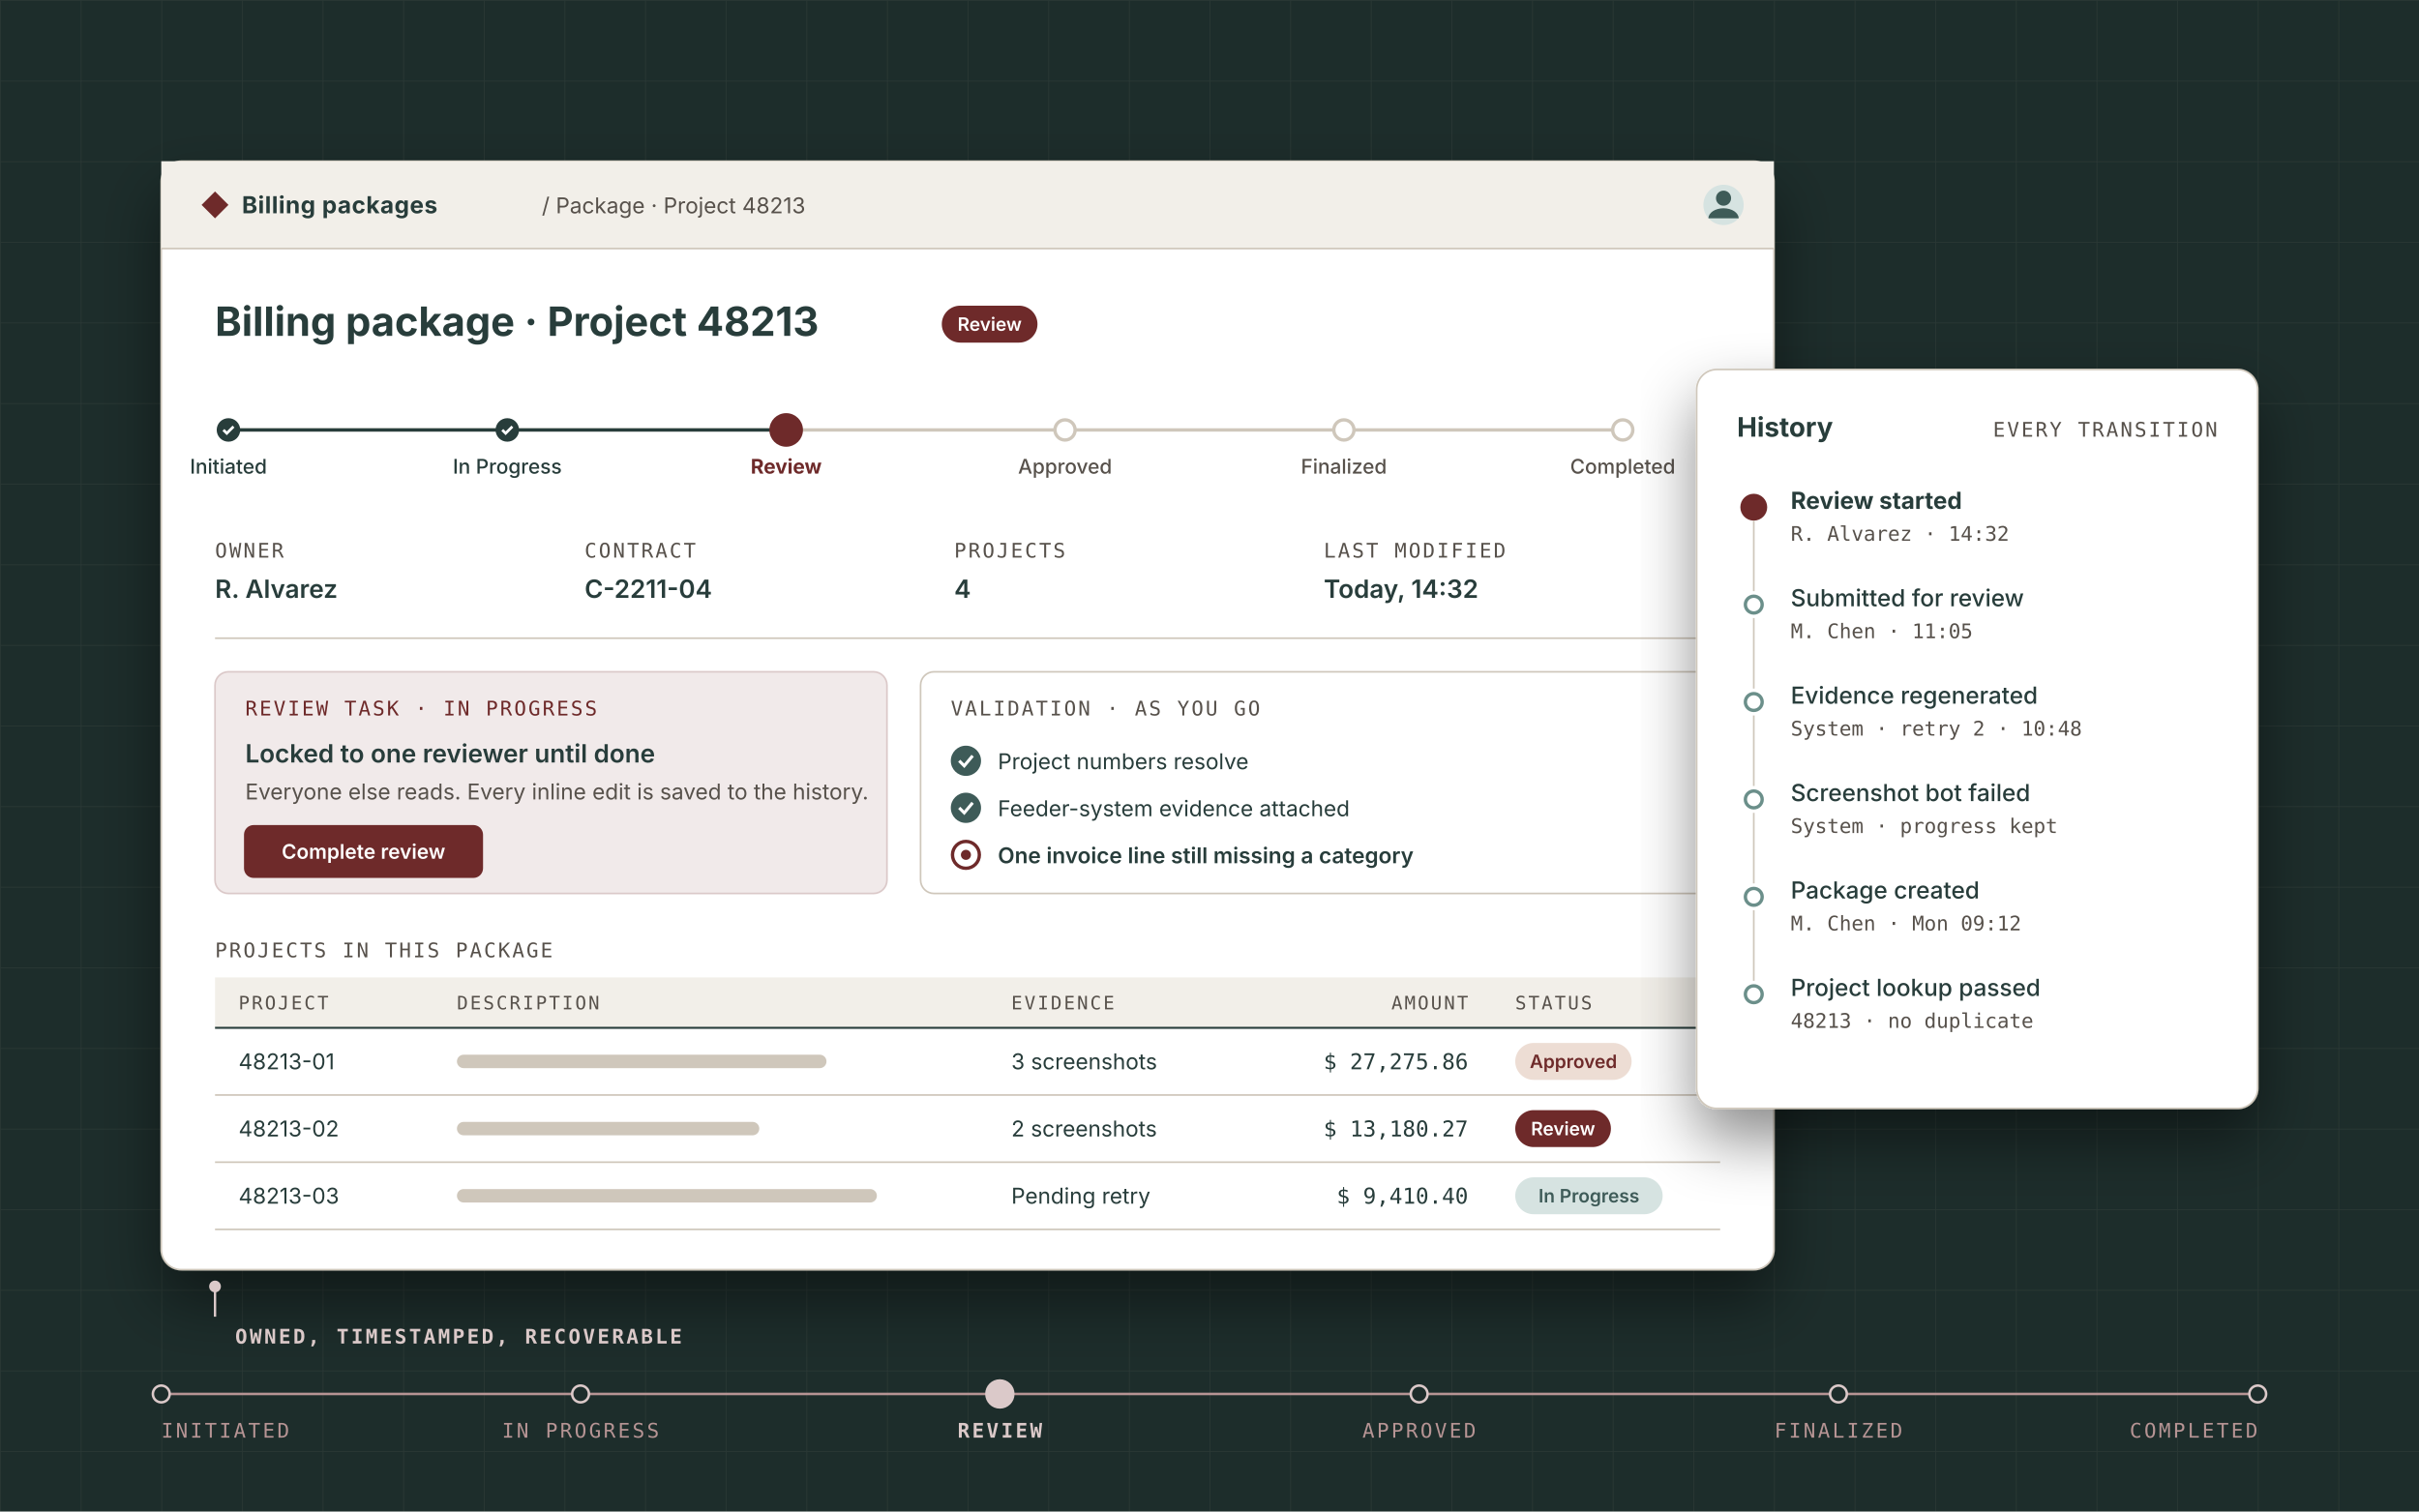
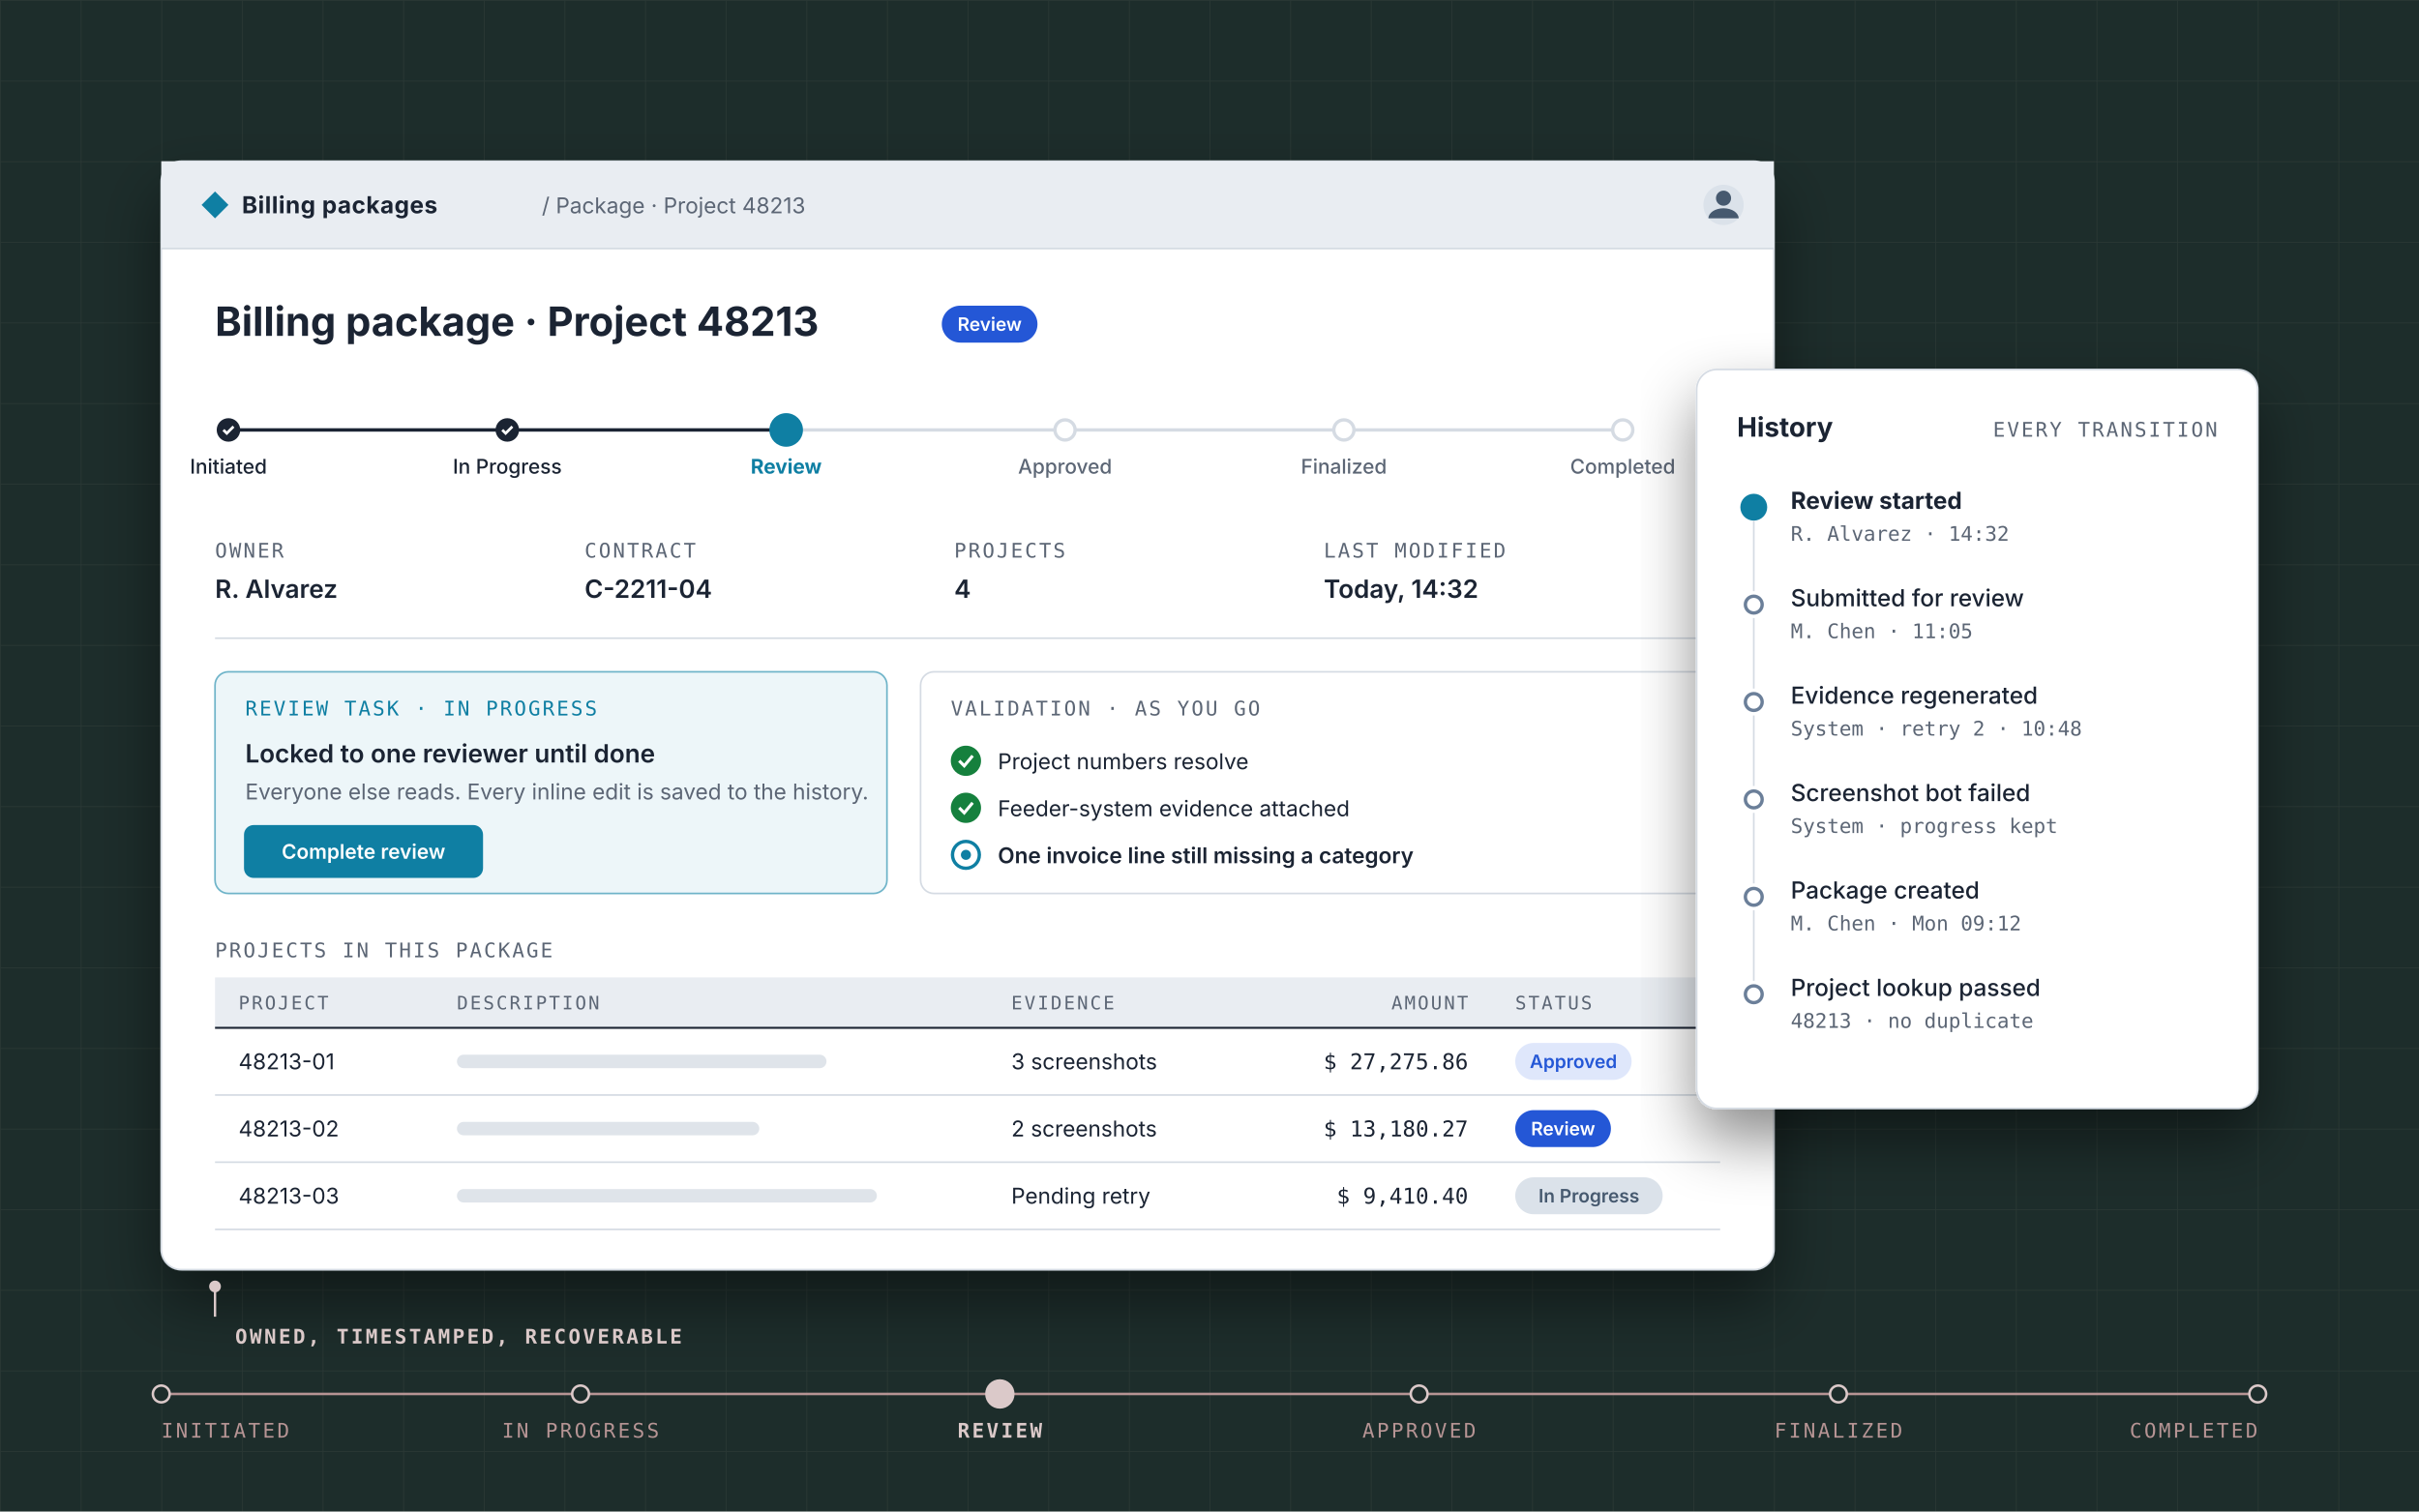
<svg xmlns="http://www.w3.org/2000/svg" viewBox="0 0 1440 900" width="1440" height="900" role="img" aria-labelledby="bw-cover-title bw-cover-desc">
  <defs>
    <filter id="bw-cover-shadow" x="-10%" y="-10%" width="120%" height="130%">
      <feDropShadow dx="0" dy="18" stdDeviation="18" flood-color="#000" flood-opacity="0.45" />
    </filter>
    <pattern id="bw-cover-grid" width="48" height="48" patternUnits="userSpaceOnUse">
      <path d="M48 0H0V48" fill="none" stroke="rgba(237,221,212,0.06)" stroke-width="1" />
    </pattern>
    <marker id="bw-cover-arrow" markerWidth="10" markerHeight="8" refX="9" refY="4" orient="auto">
-       <path d="M0 0L10 4L0 8Z" fill="#6b8f8a" />
+       <path d="M0 0L10 4L0 8Z" fill="#6b7f99" />
    </marker>
    <marker id="bw-cover-arrow-m" markerWidth="10" markerHeight="8" refX="9" refY="4" orient="auto">
-       <path d="M0 0L10 4L0 8Z" fill="#6e2a2a" />
+       <path d="M0 0L10 4L0 8Z" fill="#0f7fa3" />
    </marker>
    <marker id="bw-cover-arrow-r" markerWidth="10" markerHeight="8" refX="9" refY="4" orient="auto">
      <path d="M0 0L10 4L0 8Z" fill="#dbc9c9" />
    </marker>
  </defs>
  <rect width="1440" height="900" fill="#1d2d2b" />
  <rect width="1440" height="900" fill="url(#bw-cover-grid)" />
-   <rect x="96" y="96" width="960" height="660" rx="12" fill="#ffffff" stroke="#cfc7bb" stroke-width="1" filter="url(#bw-cover-shadow)" />
-   <rect x="96" y="96" width="960" height="52" rx="0" fill="#f2efe9" />
-   <path d="M96 148H1056" stroke="#cfc7bb" />
-   <path d="M120 122l8-8 8 8-8 8z" fill="#6e2a2a" />
-   <text x="144" y="127" font-family="'Archivo', 'Inter', system-ui, sans-serif" font-size="14" font-weight="700" fill="#283d3b" text-anchor="start" letter-spacing="0.3">Billing packages</text>
-   <text x="322.528" y="127" font-family="'Inter', system-ui, sans-serif" font-size="13" font-weight="400" fill="#57514b" text-anchor="start">/  Package · Project 48213</text>
-   <circle cx="1026" cy="122" r="12" fill="#d6e3e1" />
-   <circle cx="1026" cy="118" r="4.5" fill="#3e5b58" />
-   <path d="M1017 130a9 6 0 0 1 18 0z" fill="#3e5b58" />
-   <text x="128" y="200" font-family="'Archivo', 'Inter', system-ui, sans-serif" font-size="24" font-weight="700" fill="#283d3b" text-anchor="start">Billing package · Project 48213</text>
-   <rect x="560.64" y="182" width="56.96" height="22" rx="11" fill="#6e2a2a" />
+   <rect x="96" y="96" width="960" height="660" rx="12" fill="#ffffff" stroke="#d5dbe3" stroke-width="1" filter="url(#bw-cover-shadow)" />
+   <rect x="96" y="96" width="960" height="52" rx="0" fill="#e9edf2" />
+   <path d="M96 148H1056" stroke="#d5dbe3" />
+   <path d="M120 122l8-8 8 8-8 8z" fill="#0f7fa3" />
+   <text x="144" y="127" font-family="'Archivo', 'Inter', system-ui, sans-serif" font-size="14" font-weight="700" fill="#1b2433" text-anchor="start" letter-spacing="0.3">Billing packages</text>
+   <text x="322.528" y="127" font-family="'Inter', system-ui, sans-serif" font-size="13" font-weight="400" fill="#5c6675" text-anchor="start">/  Package · Project 48213</text>
+   <circle cx="1026" cy="122" r="12" fill="#dbe2ea" />
+   <circle cx="1026" cy="118" r="4.5" fill="#46596f" />
+   <path d="M1017 130a9 6 0 0 1 18 0z" fill="#46596f" />
+   <text x="128" y="200" font-family="'Archivo', 'Inter', system-ui, sans-serif" font-size="24" font-weight="700" fill="#1b2433" text-anchor="start">Billing package · Project 48213</text>
+   <rect x="560.64" y="182" width="56.96" height="22" rx="11" fill="#2457d6" />
  <text x="589.12" y="196.96" font-family="'Inter', system-ui, sans-serif" font-size="11" font-weight="600" fill="#ffffff" text-anchor="middle">Review</text>
-   <path d="M136 256H966" stroke="#cfc7bb" stroke-width="2" />
-   <path d="M136 256H468" stroke="#283d3b" stroke-width="2" />
-   <circle cx="136" cy="256" r="6" fill="#283d3b" stroke="#283d3b" stroke-width="2" />
+   <path d="M136 256H966" stroke="#d5dbe3" stroke-width="2" />
+   <path d="M136 256H468" stroke="#1b2433" stroke-width="2" />
+   <circle cx="136" cy="256" r="6" fill="#1b2433" stroke="#1b2433" stroke-width="2" />
  <path d="M133 256l2 2 4-4" fill="none" stroke="#ffffff" stroke-width="1.6" />
-   <text x="136" y="282" font-family="'Inter', system-ui, sans-serif" font-size="12" font-weight="500" fill="#283d3b" text-anchor="middle">Initiated</text>
-   <circle cx="302" cy="256" r="6" fill="#283d3b" stroke="#283d3b" stroke-width="2" />
+   <text x="136" y="282" font-family="'Inter', system-ui, sans-serif" font-size="12" font-weight="500" fill="#1b2433" text-anchor="middle">Initiated</text>
+   <circle cx="302" cy="256" r="6" fill="#1b2433" stroke="#1b2433" stroke-width="2" />
  <path d="M299 256l2 2 4-4" fill="none" stroke="#ffffff" stroke-width="1.6" />
-   <text x="302" y="282" font-family="'Inter', system-ui, sans-serif" font-size="12" font-weight="500" fill="#283d3b" text-anchor="middle">In Progress</text>
-   <circle cx="468" cy="256" r="9" fill="#6e2a2a" stroke="#6e2a2a" stroke-width="2" />
-   <text x="468" y="282" font-family="'Inter', system-ui, sans-serif" font-size="12" font-weight="700" fill="#6e2a2a" text-anchor="middle">Review</text>
-   <circle cx="634" cy="256" r="6" fill="#ffffff" stroke="#cfc7bb" stroke-width="2" />
-   <text x="634" y="282" font-family="'Inter', system-ui, sans-serif" font-size="12" font-weight="500" fill="#57514b" text-anchor="middle">Approved</text>
-   <circle cx="800" cy="256" r="6" fill="#ffffff" stroke="#cfc7bb" stroke-width="2" />
-   <text x="800" y="282" font-family="'Inter', system-ui, sans-serif" font-size="12" font-weight="500" fill="#57514b" text-anchor="middle">Finalized</text>
-   <circle cx="966" cy="256" r="6" fill="#ffffff" stroke="#cfc7bb" stroke-width="2" />
-   <text x="966" y="282" font-family="'Inter', system-ui, sans-serif" font-size="12" font-weight="500" fill="#57514b" text-anchor="middle">Completed</text>
-   <text x="128" y="332" font-family="'IBM Plex Mono', ui-monospace, monospace" font-size="12" font-weight="500" fill="#57514b" text-anchor="start" letter-spacing="1.2">OWNER</text>
-   <text x="128" y="356" font-family="'Inter', system-ui, sans-serif" font-size="15" font-weight="600" fill="#283d3b" text-anchor="start">R. Alvarez</text>
-   <text x="348" y="332" font-family="'IBM Plex Mono', ui-monospace, monospace" font-size="12" font-weight="500" fill="#57514b" text-anchor="start" letter-spacing="1.2">CONTRACT</text>
-   <text x="348" y="356" font-family="'Inter', system-ui, sans-serif" font-size="15" font-weight="600" fill="#283d3b" text-anchor="start">C-2211-04</text>
-   <text x="568" y="332" font-family="'IBM Plex Mono', ui-monospace, monospace" font-size="12" font-weight="500" fill="#57514b" text-anchor="start" letter-spacing="1.2">PROJECTS</text>
-   <text x="568" y="356" font-family="'Inter', system-ui, sans-serif" font-size="15" font-weight="600" fill="#283d3b" text-anchor="start">4</text>
-   <text x="788" y="332" font-family="'IBM Plex Mono', ui-monospace, monospace" font-size="12" font-weight="500" fill="#57514b" text-anchor="start" letter-spacing="1.2">LAST MODIFIED</text>
-   <text x="788" y="356" font-family="'Inter', system-ui, sans-serif" font-size="15" font-weight="600" fill="#283d3b" text-anchor="start">Today, 14:32</text>
-   <path d="M128 380H1024" stroke="#cfc7bb" />
-   <rect x="128" y="400" width="400" height="132" rx="8" fill="#f1eaea" stroke="#dbc9c9" stroke-width="1" />
-   <text x="146" y="426" font-family="'IBM Plex Mono', ui-monospace, monospace" font-size="12" font-weight="500" fill="#6e2a2a" text-anchor="start" letter-spacing="1.2">REVIEW TASK · IN PROGRESS</text>
-   <text x="146" y="454" font-family="'Inter', system-ui, sans-serif" font-size="15" font-weight="600" fill="#283d3b" text-anchor="start">Locked to one reviewer until done</text>
-   <text x="146" y="476" font-family="'Inter', system-ui, sans-serif" font-size="13" font-weight="400" fill="#57514b" text-anchor="start">Everyone else reads. Every inline edit is saved to the history.</text>
-   <rect x="146" y="492" width="140.8" height="30" rx="5" fill="#6e2a2a" stroke="#6e2a2a" stroke-width="1.5" />
+   <text x="302" y="282" font-family="'Inter', system-ui, sans-serif" font-size="12" font-weight="500" fill="#1b2433" text-anchor="middle">In Progress</text>
+   <circle cx="468" cy="256" r="9" fill="#0f7fa3" stroke="#0f7fa3" stroke-width="2" />
+   <text x="468" y="282" font-family="'Inter', system-ui, sans-serif" font-size="12" font-weight="700" fill="#0f7fa3" text-anchor="middle">Review</text>
+   <circle cx="634" cy="256" r="6" fill="#ffffff" stroke="#d5dbe3" stroke-width="2" />
+   <text x="634" y="282" font-family="'Inter', system-ui, sans-serif" font-size="12" font-weight="500" fill="#5c6675" text-anchor="middle">Approved</text>
+   <circle cx="800" cy="256" r="6" fill="#ffffff" stroke="#d5dbe3" stroke-width="2" />
+   <text x="800" y="282" font-family="'Inter', system-ui, sans-serif" font-size="12" font-weight="500" fill="#5c6675" text-anchor="middle">Finalized</text>
+   <circle cx="966" cy="256" r="6" fill="#ffffff" stroke="#d5dbe3" stroke-width="2" />
+   <text x="966" y="282" font-family="'Inter', system-ui, sans-serif" font-size="12" font-weight="500" fill="#5c6675" text-anchor="middle">Completed</text>
+   <text x="128" y="332" font-family="'IBM Plex Mono', ui-monospace, monospace" font-size="12" font-weight="500" fill="#5c6675" text-anchor="start" letter-spacing="1.2">OWNER</text>
+   <text x="128" y="356" font-family="'Inter', system-ui, sans-serif" font-size="15" font-weight="600" fill="#1b2433" text-anchor="start">R. Alvarez</text>
+   <text x="348" y="332" font-family="'IBM Plex Mono', ui-monospace, monospace" font-size="12" font-weight="500" fill="#5c6675" text-anchor="start" letter-spacing="1.2">CONTRACT</text>
+   <text x="348" y="356" font-family="'Inter', system-ui, sans-serif" font-size="15" font-weight="600" fill="#1b2433" text-anchor="start">C-2211-04</text>
+   <text x="568" y="332" font-family="'IBM Plex Mono', ui-monospace, monospace" font-size="12" font-weight="500" fill="#5c6675" text-anchor="start" letter-spacing="1.2">PROJECTS</text>
+   <text x="568" y="356" font-family="'Inter', system-ui, sans-serif" font-size="15" font-weight="600" fill="#1b2433" text-anchor="start">4</text>
+   <text x="788" y="332" font-family="'IBM Plex Mono', ui-monospace, monospace" font-size="12" font-weight="500" fill="#5c6675" text-anchor="start" letter-spacing="1.2">LAST MODIFIED</text>
+   <text x="788" y="356" font-family="'Inter', system-ui, sans-serif" font-size="15" font-weight="600" fill="#1b2433" text-anchor="start">Today, 14:32</text>
+   <path d="M128 380H1024" stroke="#d5dbe3" />
+   <rect x="128" y="400" width="400" height="132" rx="8" fill="#edf6f9" stroke="#6fb4c9" stroke-width="1" />
+   <text x="146" y="426" font-family="'IBM Plex Mono', ui-monospace, monospace" font-size="12" font-weight="500" fill="#0f7fa3" text-anchor="start" letter-spacing="1.2">REVIEW TASK · IN PROGRESS</text>
+   <text x="146" y="454" font-family="'Inter', system-ui, sans-serif" font-size="15" font-weight="600" fill="#1b2433" text-anchor="start">Locked to one reviewer until done</text>
+   <text x="146" y="476" font-family="'Inter', system-ui, sans-serif" font-size="13" font-weight="400" fill="#5c6675" text-anchor="start">Everyone else reads. Every inline edit is saved to the history.</text>
+   <rect x="146" y="492" width="140.8" height="30" rx="5" fill="#0f7fa3" stroke="#0f7fa3" stroke-width="1.5" />
  <text x="216.4" y="511.32" font-family="'Inter', system-ui, sans-serif" font-size="12" font-weight="600" fill="#ffffff" text-anchor="middle">Complete review</text>
-   <rect x="548" y="400" width="476" height="132" rx="8" fill="#ffffff" stroke="#cfc7bb" stroke-width="1" />
-   <text x="566" y="426" font-family="'IBM Plex Mono', ui-monospace, monospace" font-size="12" font-weight="500" fill="#57514b" text-anchor="start" letter-spacing="1.2">VALIDATION · AS YOU GO</text>
-   <circle cx="575" cy="453" r="9" fill="#3e5b58" />
+   <rect x="548" y="400" width="476" height="132" rx="8" fill="#ffffff" stroke="#d5dbe3" stroke-width="1" />
+   <text x="566" y="426" font-family="'IBM Plex Mono', ui-monospace, monospace" font-size="12" font-weight="500" fill="#5c6675" text-anchor="start" letter-spacing="1.2">VALIDATION · AS YOU GO</text>
+   <circle cx="575" cy="453" r="9" fill="#15803d" />
  <path d="M571 453l3 3 5-6" fill="none" stroke="#ffffff" stroke-width="1.8" />
-   <text x="594" y="458" font-family="'Inter', system-ui, sans-serif" font-size="13" font-weight="400" fill="#283d3b" text-anchor="start">Project numbers resolve</text>
-   <circle cx="575" cy="481" r="9" fill="#3e5b58" />
+   <text x="594" y="458" font-family="'Inter', system-ui, sans-serif" font-size="13" font-weight="400" fill="#1b2433" text-anchor="start">Project numbers resolve</text>
+   <circle cx="575" cy="481" r="9" fill="#15803d" />
  <path d="M571 481l3 3 5-6" fill="none" stroke="#ffffff" stroke-width="1.8" />
-   <text x="594" y="486" font-family="'Inter', system-ui, sans-serif" font-size="13" font-weight="400" fill="#283d3b" text-anchor="start">Feeder-system evidence attached</text>
-   <circle cx="575" cy="509" r="8" fill="#ffffff" stroke="#6e2a2a" stroke-width="2" />
-   <circle cx="575" cy="509" r="3" fill="#6e2a2a" />
-   <text x="594" y="514" font-family="'Inter', system-ui, sans-serif" font-size="13" font-weight="600" fill="#283d3b" text-anchor="start">One invoice line still missing a category</text>
-   <text x="128" y="570" font-family="'IBM Plex Mono', ui-monospace, monospace" font-size="12" font-weight="500" fill="#57514b" text-anchor="start" letter-spacing="1.2">PROJECTS IN THIS PACKAGE</text>
-   <rect x="128" y="582" width="896" height="30" rx="0" fill="#f2efe9" />
-   <text x="142" y="601" font-family="'IBM Plex Mono', ui-monospace, monospace" font-size="11" font-weight="500" fill="#57514b" text-anchor="start" letter-spacing="1.2">PROJECT</text>
-   <text x="272" y="601" font-family="'IBM Plex Mono', ui-monospace, monospace" font-size="11" font-weight="500" fill="#57514b" text-anchor="start" letter-spacing="1.2">DESCRIPTION</text>
-   <text x="602" y="601" font-family="'IBM Plex Mono', ui-monospace, monospace" font-size="11" font-weight="500" fill="#57514b" text-anchor="start" letter-spacing="1.2">EVIDENCE</text>
-   <text x="874" y="601" font-family="'IBM Plex Mono', ui-monospace, monospace" font-size="11" font-weight="500" fill="#57514b" text-anchor="end" letter-spacing="1.2">AMOUNT</text>
-   <text x="902" y="601" font-family="'IBM Plex Mono', ui-monospace, monospace" font-size="11" font-weight="500" fill="#57514b" text-anchor="start" letter-spacing="1.2">STATUS</text>
-   <path d="M128 612H1024" stroke="#283d3b" stroke-width="1.2" />
-   <text x="142" y="636.68" font-family="'Inter', system-ui, sans-serif" font-size="13" font-weight="400" fill="#283d3b" text-anchor="start">48213-01</text>
-   <rect x="272" y="628" width="220" height="8" rx="4" fill="#cfc7bb" />
-   <text x="602" y="636.68" font-family="'Inter', system-ui, sans-serif" font-size="13" font-weight="400" fill="#283d3b" text-anchor="start">3 screenshots</text>
-   <text x="874" y="636.68" font-family="'IBM Plex Mono', ui-monospace, monospace" font-size="13" font-weight="400" fill="#283d3b" text-anchor="end">$ 27,275.86</text>
-   <rect x="902" y="621" width="69.28" height="22" rx="11" fill="#edddd4" />
-   <text x="936.64" y="635.96" font-family="'Inter', system-ui, sans-serif" font-size="11" font-weight="600" fill="#6e2a2a" text-anchor="middle">Approved</text>
-   <path d="M128 652H1024" stroke="#cfc7bb" />
-   <text x="142" y="676.68" font-family="'Inter', system-ui, sans-serif" font-size="13" font-weight="400" fill="#283d3b" text-anchor="start">48213-02</text>
-   <rect x="272" y="668" width="180" height="8" rx="4" fill="#cfc7bb" />
-   <text x="602" y="676.68" font-family="'Inter', system-ui, sans-serif" font-size="13" font-weight="400" fill="#283d3b" text-anchor="start">2 screenshots</text>
-   <text x="874" y="676.68" font-family="'IBM Plex Mono', ui-monospace, monospace" font-size="13" font-weight="400" fill="#283d3b" text-anchor="end">$ 13,180.27</text>
-   <rect x="902" y="661" width="56.96" height="22" rx="11" fill="#6e2a2a" />
+   <text x="594" y="486" font-family="'Inter', system-ui, sans-serif" font-size="13" font-weight="400" fill="#1b2433" text-anchor="start">Feeder-system evidence attached</text>
+   <circle cx="575" cy="509" r="8" fill="#ffffff" stroke="#0f7fa3" stroke-width="2" />
+   <circle cx="575" cy="509" r="3" fill="#0f7fa3" />
+   <text x="594" y="514" font-family="'Inter', system-ui, sans-serif" font-size="13" font-weight="600" fill="#1b2433" text-anchor="start">One invoice line still missing a category</text>
+   <text x="128" y="570" font-family="'IBM Plex Mono', ui-monospace, monospace" font-size="12" font-weight="500" fill="#5c6675" text-anchor="start" letter-spacing="1.2">PROJECTS IN THIS PACKAGE</text>
+   <rect x="128" y="582" width="896" height="30" rx="0" fill="#e9edf2" />
+   <text x="142" y="601" font-family="'IBM Plex Mono', ui-monospace, monospace" font-size="11" font-weight="500" fill="#5c6675" text-anchor="start" letter-spacing="1.2">PROJECT</text>
+   <text x="272" y="601" font-family="'IBM Plex Mono', ui-monospace, monospace" font-size="11" font-weight="500" fill="#5c6675" text-anchor="start" letter-spacing="1.2">DESCRIPTION</text>
+   <text x="602" y="601" font-family="'IBM Plex Mono', ui-monospace, monospace" font-size="11" font-weight="500" fill="#5c6675" text-anchor="start" letter-spacing="1.2">EVIDENCE</text>
+   <text x="874" y="601" font-family="'IBM Plex Mono', ui-monospace, monospace" font-size="11" font-weight="500" fill="#5c6675" text-anchor="end" letter-spacing="1.2">AMOUNT</text>
+   <text x="902" y="601" font-family="'IBM Plex Mono', ui-monospace, monospace" font-size="11" font-weight="500" fill="#5c6675" text-anchor="start" letter-spacing="1.2">STATUS</text>
+   <path d="M128 612H1024" stroke="#1b2433" stroke-width="1.2" />
+   <text x="142" y="636.68" font-family="'Inter', system-ui, sans-serif" font-size="13" font-weight="400" fill="#1b2433" text-anchor="start">48213-01</text>
+   <rect x="272" y="628" width="220" height="8" rx="4" fill="#dfe4ea" />
+   <text x="602" y="636.68" font-family="'Inter', system-ui, sans-serif" font-size="13" font-weight="400" fill="#1b2433" text-anchor="start">3 screenshots</text>
+   <text x="874" y="636.68" font-family="'IBM Plex Mono', ui-monospace, monospace" font-size="13" font-weight="400" fill="#1b2433" text-anchor="end">$ 27,275.86</text>
+   <rect x="902" y="621" width="69.28" height="22" rx="11" fill="#dfe7fb" />
+   <text x="936.64" y="635.96" font-family="'Inter', system-ui, sans-serif" font-size="11" font-weight="600" fill="#2457d6" text-anchor="middle">Approved</text>
+   <path d="M128 652H1024" stroke="#d5dbe3" />
+   <text x="142" y="676.68" font-family="'Inter', system-ui, sans-serif" font-size="13" font-weight="400" fill="#1b2433" text-anchor="start">48213-02</text>
+   <rect x="272" y="668" width="180" height="8" rx="4" fill="#dfe4ea" />
+   <text x="602" y="676.68" font-family="'Inter', system-ui, sans-serif" font-size="13" font-weight="400" fill="#1b2433" text-anchor="start">2 screenshots</text>
+   <text x="874" y="676.68" font-family="'IBM Plex Mono', ui-monospace, monospace" font-size="13" font-weight="400" fill="#1b2433" text-anchor="end">$ 13,180.27</text>
+   <rect x="902" y="661" width="56.96" height="22" rx="11" fill="#2457d6" />
  <text x="930.48" y="675.96" font-family="'Inter', system-ui, sans-serif" font-size="11" font-weight="600" fill="#ffffff" text-anchor="middle">Review</text>
-   <path d="M128 692H1024" stroke="#cfc7bb" />
-   <text x="142" y="716.68" font-family="'Inter', system-ui, sans-serif" font-size="13" font-weight="400" fill="#283d3b" text-anchor="start">48213-03</text>
-   <rect x="272" y="708" width="250" height="8" rx="4" fill="#cfc7bb" />
-   <text x="602" y="716.68" font-family="'Inter', system-ui, sans-serif" font-size="13" font-weight="400" fill="#283d3b" text-anchor="start">Pending retry</text>
-   <text x="874" y="716.68" font-family="'IBM Plex Mono', ui-monospace, monospace" font-size="13" font-weight="400" fill="#283d3b" text-anchor="end">$ 9,410.40</text>
-   <rect x="902" y="701" width="87.76" height="22" rx="11" fill="#d6e3e1" />
-   <text x="945.88" y="715.96" font-family="'Inter', system-ui, sans-serif" font-size="11" font-weight="600" fill="#3e5b58" text-anchor="middle">In Progress</text>
-   <path d="M128 732H1024" stroke="#cfc7bb" />
-   <rect x="1010" y="220" width="334" height="440" rx="12" fill="#ffffff" stroke="#cfc7bb" stroke-width="1" filter="url(#bw-cover-shadow)" />
-   <text x="1034" y="260" font-family="'Archivo', 'Inter', system-ui, sans-serif" font-size="16" font-weight="700" fill="#283d3b" text-anchor="start">History</text>
-   <text x="1320" y="260" font-family="'IBM Plex Mono', ui-monospace, monospace" font-size="12" font-weight="500" fill="#57514b" text-anchor="end" letter-spacing="1.2">EVERY TRANSITION</text>
-   <circle cx="1044" cy="302" r="7" fill="#6e2a2a" stroke="#6e2a2a" stroke-width="2" />
-   <path d="M1044 310V352" stroke="#cfc7bb" />
-   <text x="1066" y="303" font-family="'Inter', system-ui, sans-serif" font-size="14" font-weight="700" fill="#283d3b" text-anchor="start">Review started</text>
-   <text x="1066" y="322" font-family="'IBM Plex Mono', ui-monospace, monospace" font-size="12" font-weight="400" fill="#57514b" text-anchor="start">R. Alvarez · 14:32</text>
-   <circle cx="1044" cy="360" r="5" fill="#ffffff" stroke="#6b8f8a" stroke-width="2" />
-   <path d="M1044 368V410" stroke="#cfc7bb" />
-   <text x="1066" y="361" font-family="'Inter', system-ui, sans-serif" font-size="14" font-weight="500" fill="#283d3b" text-anchor="start">Submitted for review</text>
-   <text x="1066" y="380" font-family="'IBM Plex Mono', ui-monospace, monospace" font-size="12" font-weight="400" fill="#57514b" text-anchor="start">M. Chen · 11:05</text>
-   <circle cx="1044" cy="418" r="5" fill="#ffffff" stroke="#6b8f8a" stroke-width="2" />
-   <path d="M1044 426V468" stroke="#cfc7bb" />
-   <text x="1066" y="419" font-family="'Inter', system-ui, sans-serif" font-size="14" font-weight="500" fill="#283d3b" text-anchor="start">Evidence regenerated</text>
-   <text x="1066" y="438" font-family="'IBM Plex Mono', ui-monospace, monospace" font-size="12" font-weight="400" fill="#57514b" text-anchor="start">System · retry 2 · 10:48</text>
-   <circle cx="1044" cy="476" r="5" fill="#ffffff" stroke="#6b8f8a" stroke-width="2" />
-   <path d="M1044 484V526" stroke="#cfc7bb" />
-   <text x="1066" y="477" font-family="'Inter', system-ui, sans-serif" font-size="14" font-weight="500" fill="#283d3b" text-anchor="start">Screenshot bot failed</text>
-   <text x="1066" y="496" font-family="'IBM Plex Mono', ui-monospace, monospace" font-size="12" font-weight="400" fill="#57514b" text-anchor="start">System · progress kept</text>
-   <circle cx="1044" cy="534" r="5" fill="#ffffff" stroke="#6b8f8a" stroke-width="2" />
-   <path d="M1044 542V584" stroke="#cfc7bb" />
-   <text x="1066" y="535" font-family="'Inter', system-ui, sans-serif" font-size="14" font-weight="500" fill="#283d3b" text-anchor="start">Package created</text>
-   <text x="1066" y="554" font-family="'IBM Plex Mono', ui-monospace, monospace" font-size="12" font-weight="400" fill="#57514b" text-anchor="start">M. Chen · Mon 09:12</text>
-   <circle cx="1044" cy="592" r="5" fill="#ffffff" stroke="#6b8f8a" stroke-width="2" />
-   <text x="1066" y="593" font-family="'Inter', system-ui, sans-serif" font-size="14" font-weight="500" fill="#283d3b" text-anchor="start">Project lookup passed</text>
-   <text x="1066" y="612" font-family="'IBM Plex Mono', ui-monospace, monospace" font-size="12" font-weight="400" fill="#57514b" text-anchor="start">48213 · no duplicate</text>
+   <path d="M128 692H1024" stroke="#d5dbe3" />
+   <text x="142" y="716.68" font-family="'Inter', system-ui, sans-serif" font-size="13" font-weight="400" fill="#1b2433" text-anchor="start">48213-03</text>
+   <rect x="272" y="708" width="250" height="8" rx="4" fill="#dfe4ea" />
+   <text x="602" y="716.68" font-family="'Inter', system-ui, sans-serif" font-size="13" font-weight="400" fill="#1b2433" text-anchor="start">Pending retry</text>
+   <text x="874" y="716.68" font-family="'IBM Plex Mono', ui-monospace, monospace" font-size="13" font-weight="400" fill="#1b2433" text-anchor="end">$ 9,410.40</text>
+   <rect x="902" y="701" width="87.76" height="22" rx="11" fill="#dbe2ea" />
+   <text x="945.88" y="715.96" font-family="'Inter', system-ui, sans-serif" font-size="11" font-weight="600" fill="#46596f" text-anchor="middle">In Progress</text>
+   <path d="M128 732H1024" stroke="#d5dbe3" />
+   <rect x="1010" y="220" width="334" height="440" rx="12" fill="#ffffff" stroke="#d5dbe3" stroke-width="1" filter="url(#bw-cover-shadow)" />
+   <text x="1034" y="260" font-family="'Archivo', 'Inter', system-ui, sans-serif" font-size="16" font-weight="700" fill="#1b2433" text-anchor="start">History</text>
+   <text x="1320" y="260" font-family="'IBM Plex Mono', ui-monospace, monospace" font-size="12" font-weight="500" fill="#5c6675" text-anchor="end" letter-spacing="1.2">EVERY TRANSITION</text>
+   <circle cx="1044" cy="302" r="7" fill="#0f7fa3" stroke="#0f7fa3" stroke-width="2" />
+   <path d="M1044 310V352" stroke="#d5dbe3" />
+   <text x="1066" y="303" font-family="'Inter', system-ui, sans-serif" font-size="14" font-weight="700" fill="#1b2433" text-anchor="start">Review started</text>
+   <text x="1066" y="322" font-family="'IBM Plex Mono', ui-monospace, monospace" font-size="12" font-weight="400" fill="#5c6675" text-anchor="start">R. Alvarez · 14:32</text>
+   <circle cx="1044" cy="360" r="5" fill="#ffffff" stroke="#6b7f99" stroke-width="2" />
+   <path d="M1044 368V410" stroke="#d5dbe3" />
+   <text x="1066" y="361" font-family="'Inter', system-ui, sans-serif" font-size="14" font-weight="500" fill="#1b2433" text-anchor="start">Submitted for review</text>
+   <text x="1066" y="380" font-family="'IBM Plex Mono', ui-monospace, monospace" font-size="12" font-weight="400" fill="#5c6675" text-anchor="start">M. Chen · 11:05</text>
+   <circle cx="1044" cy="418" r="5" fill="#ffffff" stroke="#6b7f99" stroke-width="2" />
+   <path d="M1044 426V468" stroke="#d5dbe3" />
+   <text x="1066" y="419" font-family="'Inter', system-ui, sans-serif" font-size="14" font-weight="500" fill="#1b2433" text-anchor="start">Evidence regenerated</text>
+   <text x="1066" y="438" font-family="'IBM Plex Mono', ui-monospace, monospace" font-size="12" font-weight="400" fill="#5c6675" text-anchor="start">System · retry 2 · 10:48</text>
+   <circle cx="1044" cy="476" r="5" fill="#ffffff" stroke="#6b7f99" stroke-width="2" />
+   <path d="M1044 484V526" stroke="#d5dbe3" />
+   <text x="1066" y="477" font-family="'Inter', system-ui, sans-serif" font-size="14" font-weight="500" fill="#1b2433" text-anchor="start">Screenshot bot failed</text>
+   <text x="1066" y="496" font-family="'IBM Plex Mono', ui-monospace, monospace" font-size="12" font-weight="400" fill="#5c6675" text-anchor="start">System · progress kept</text>
+   <circle cx="1044" cy="534" r="5" fill="#ffffff" stroke="#6b7f99" stroke-width="2" />
+   <path d="M1044 542V584" stroke="#d5dbe3" />
+   <text x="1066" y="535" font-family="'Inter', system-ui, sans-serif" font-size="14" font-weight="500" fill="#1b2433" text-anchor="start">Package created</text>
+   <text x="1066" y="554" font-family="'IBM Plex Mono', ui-monospace, monospace" font-size="12" font-weight="400" fill="#5c6675" text-anchor="start">M. Chen · Mon 09:12</text>
+   <circle cx="1044" cy="592" r="5" fill="#ffffff" stroke="#6b7f99" stroke-width="2" />
+   <text x="1066" y="593" font-family="'Inter', system-ui, sans-serif" font-size="14" font-weight="500" fill="#1b2433" text-anchor="start">Project lookup passed</text>
+   <text x="1066" y="612" font-family="'IBM Plex Mono', ui-monospace, monospace" font-size="12" font-weight="400" fill="#5c6675" text-anchor="start">48213 · no duplicate</text>
  <path d="M128 766V784" stroke="#dbc9c9" stroke-width="1.4" />
  <circle cx="128" cy="766" r="3.5" fill="#dbc9c9" />
  <text x="140" y="800" font-family="'IBM Plex Mono', ui-monospace, monospace" font-size="12" font-weight="600" fill="#dbc9c9" text-anchor="start" letter-spacing="1.4">OWNED, TIMESTAMPED, RECOVERABLE</text>
  <path d="M96 830H1344" stroke="#b69494" stroke-width="1.5" />
  <circle cx="96" cy="830" r="5" fill="#1d2d2b" stroke="#dbc9c9" stroke-width="1.5" />
  <text x="96" y="856" font-family="'IBM Plex Mono', ui-monospace, monospace" font-size="12" font-weight="500" fill="#b69494" text-anchor="start" letter-spacing="1.4">INITIATED</text>
  <circle cx="345.6" cy="830" r="5" fill="#1d2d2b" stroke="#dbc9c9" stroke-width="1.5" />
  <text x="345.6" y="856" font-family="'IBM Plex Mono', ui-monospace, monospace" font-size="12" font-weight="500" fill="#b69494" text-anchor="middle" letter-spacing="1.4">IN PROGRESS</text>
  <circle cx="595.2" cy="830" r="8" fill="#dbc9c9" stroke="#dbc9c9" stroke-width="1.5" />
  <text x="595.2" y="856" font-family="'IBM Plex Mono', ui-monospace, monospace" font-size="12" font-weight="700" fill="#dbc9c9" text-anchor="middle" letter-spacing="1.4">REVIEW</text>
  <circle cx="844.8" cy="830" r="5" fill="#1d2d2b" stroke="#dbc9c9" stroke-width="1.5" />
  <text x="844.8" y="856" font-family="'IBM Plex Mono', ui-monospace, monospace" font-size="12" font-weight="500" fill="#b69494" text-anchor="middle" letter-spacing="1.4">APPROVED</text>
  <circle cx="1094.4" cy="830" r="5" fill="#1d2d2b" stroke="#dbc9c9" stroke-width="1.5" />
  <text x="1094.4" y="856" font-family="'IBM Plex Mono', ui-monospace, monospace" font-size="12" font-weight="500" fill="#b69494" text-anchor="middle" letter-spacing="1.4">FINALIZED</text>
  <circle cx="1344" cy="830" r="5" fill="#1d2d2b" stroke="#dbc9c9" stroke-width="1.5" />
  <text x="1344" y="856" font-family="'IBM Plex Mono', ui-monospace, monospace" font-size="12" font-weight="500" fill="#b69494" text-anchor="end" letter-spacing="1.4">COMPLETED</text>
</svg>
